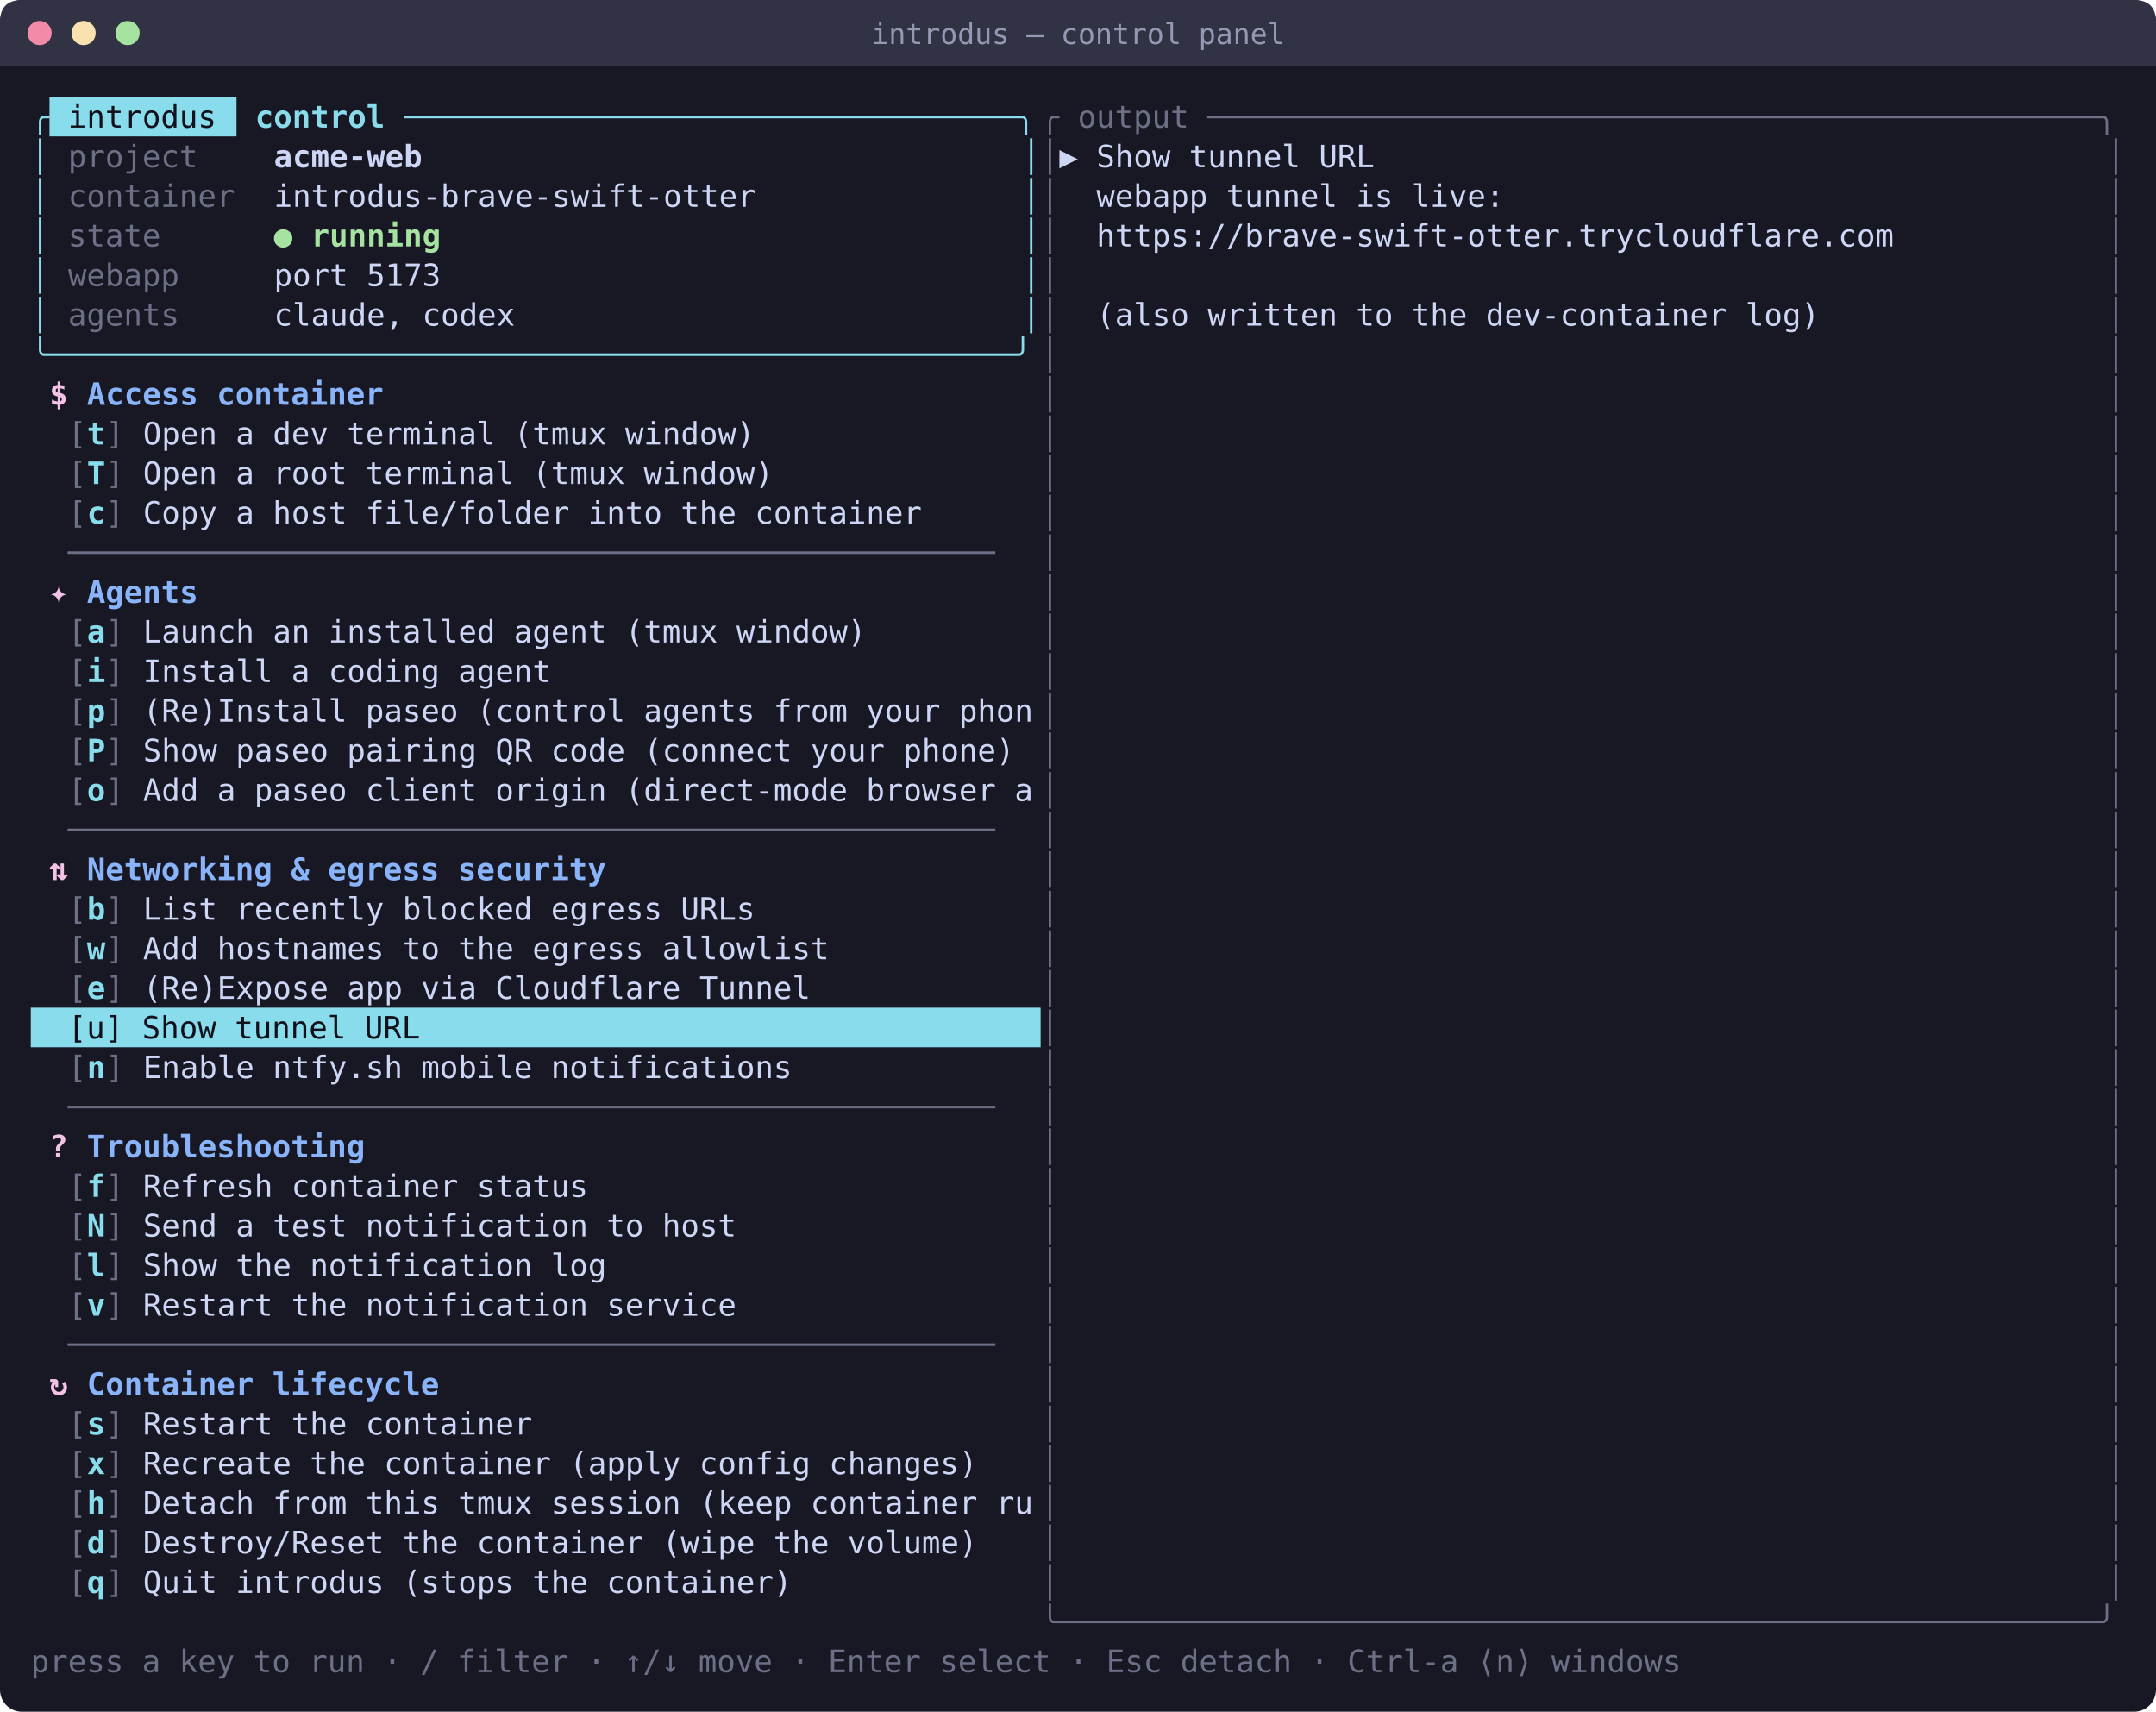
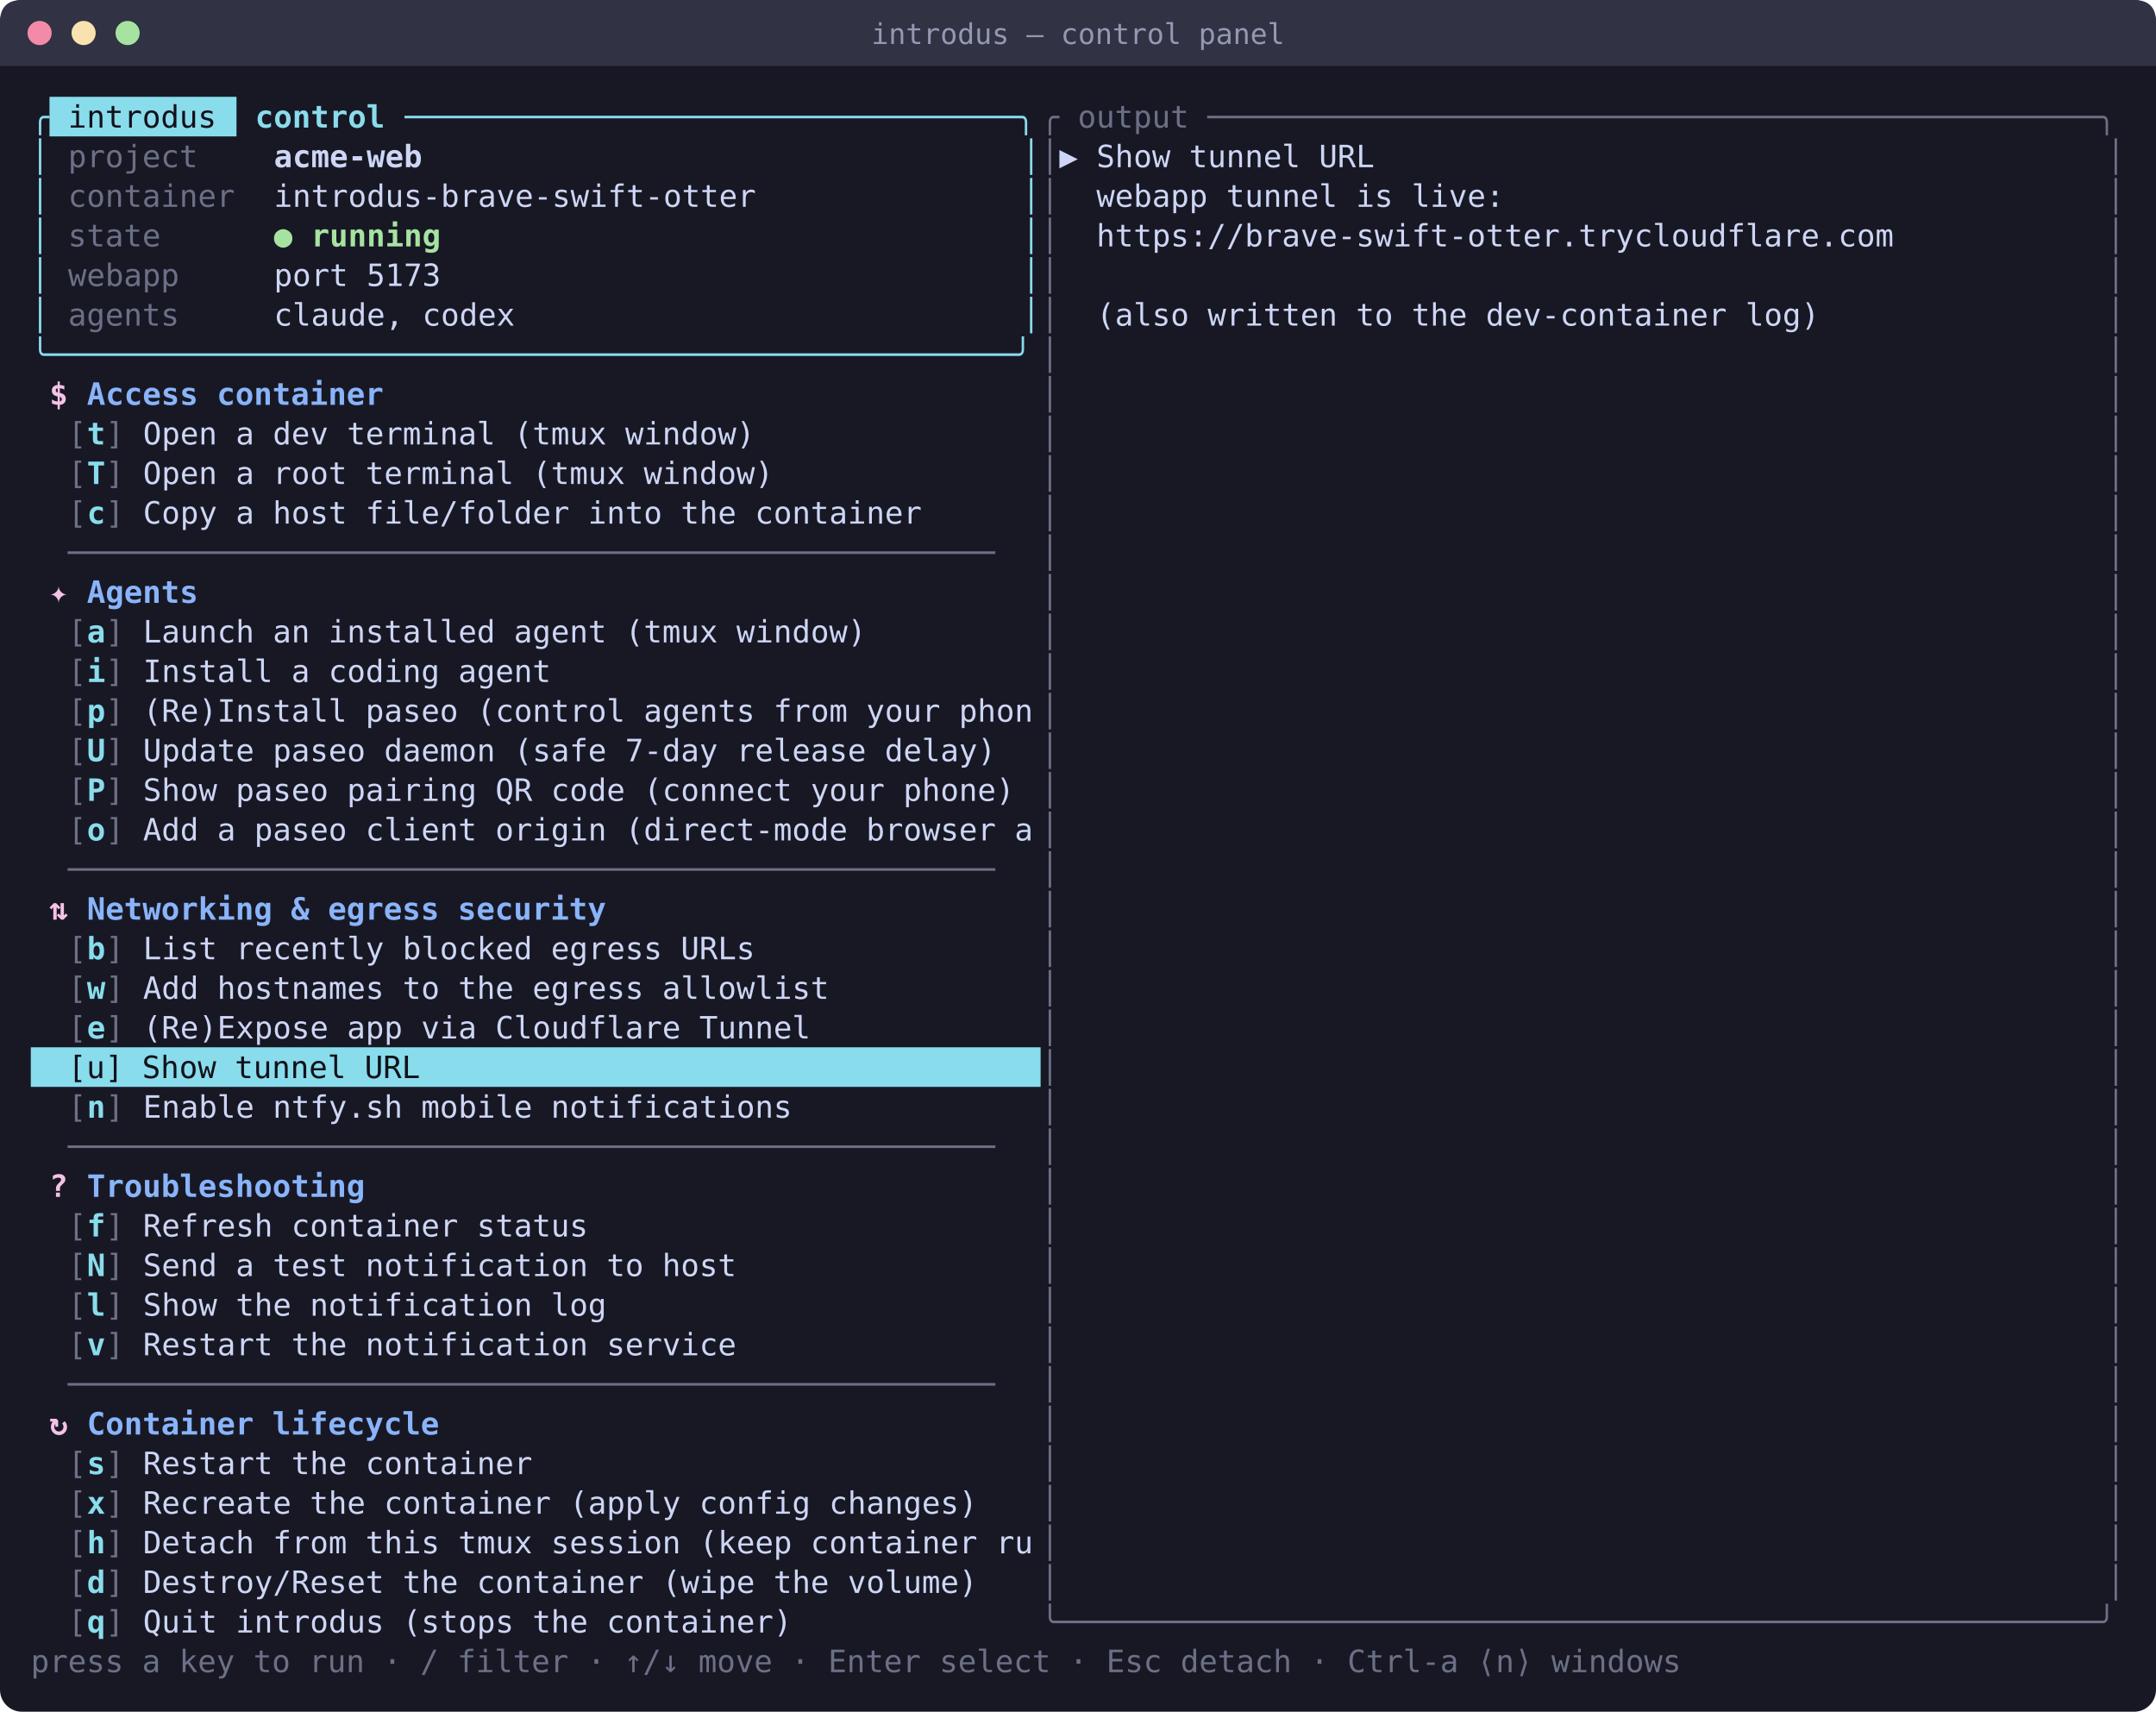
<svg xmlns="http://www.w3.org/2000/svg" width="980" height="778" viewBox="0 0 980 778" font-family="'DejaVu Sans Mono','JetBrains Mono',Menlo,Consolas,'Liberation Mono',monospace">
  <rect x="0" y="0" width="980" height="778" rx="10" fill="#181825" />
  <path d="M0 10 Q0 0 10 0 H970 Q980 0 980 10 V30 H0 Z" fill="#313244" />
  <circle cx="18" cy="15" r="5.5" fill="#f38ba8" />
  <circle cx="38" cy="15" r="5.5" fill="#f9e2af" />
  <circle cx="58" cy="15" r="5.5" fill="#a6e3a1" />
  <text x="490" y="20" fill="#9399b2" font-size="13" text-anchor="middle">introdus — control panel</text>
  <g transform="translate(14,44)">
    <rect x="8.5" y="0.0" width="85.0" height="18.0" fill="#89dceb" />
-     <rect x="0.0" y="414.0" width="459.0" height="18.0" fill="#89dceb" />
+     <rect x="0.0" y="432.0" width="459.0" height="18.0" fill="#89dceb" />
    <text xml:space="preserve" x="0.0" y="14.0" fill="#89dceb" font-size="14" textLength="8.5" lengthAdjust="spacingAndGlyphs">╭</text>
    <text xml:space="preserve" x="8.5" y="14.0" fill="#11111b" font-size="14" textLength="85.0" lengthAdjust="spacingAndGlyphs"> introdus </text>
    <text xml:space="preserve" x="93.5" y="14.0" fill="#89dceb" font-size="14" textLength="76.5" lengthAdjust="spacingAndGlyphs" font-weight="bold"> control </text>
    <text xml:space="preserve" x="170.0" y="14.0" fill="#89dceb" font-size="14" textLength="289.0" lengthAdjust="spacingAndGlyphs">─────────────────────────────────╮</text>
    <text xml:space="preserve" x="459.0" y="14.0" fill="#6c7086" font-size="14" textLength="493.0" lengthAdjust="spacingAndGlyphs">╭ output ────────────────────────────────────────────────╮</text>
    <text xml:space="preserve" x="0.0" y="32.0" fill="#89dceb" font-size="14" textLength="8.5" lengthAdjust="spacingAndGlyphs">│</text>
    <text xml:space="preserve" x="8.5" y="32.0" fill="#6c7086" font-size="14" textLength="102.0" lengthAdjust="spacingAndGlyphs"> project    </text>
    <text xml:space="preserve" x="110.5" y="32.0" fill="#cdd6f4" font-size="14" textLength="68.0" lengthAdjust="spacingAndGlyphs" font-weight="bold">acme-web</text>
    <text xml:space="preserve" x="450.5" y="32.0" fill="#89dceb" font-size="14" textLength="8.5" lengthAdjust="spacingAndGlyphs">│</text>
    <text xml:space="preserve" x="459.0" y="32.0" fill="#6c7086" font-size="14" textLength="8.5" lengthAdjust="spacingAndGlyphs">│</text>
    <text xml:space="preserve" x="467.5" y="32.0" fill="#cdd6f4" font-size="14" textLength="476.0" lengthAdjust="spacingAndGlyphs">▶ Show tunnel URL                                       </text>
    <text xml:space="preserve" x="943.5" y="32.0" fill="#6c7086" font-size="14" textLength="8.5" lengthAdjust="spacingAndGlyphs">│</text>
    <text xml:space="preserve" x="0.0" y="50.0" fill="#89dceb" font-size="14" textLength="8.5" lengthAdjust="spacingAndGlyphs">│</text>
    <text xml:space="preserve" x="8.5" y="50.0" fill="#6c7086" font-size="14" textLength="102.0" lengthAdjust="spacingAndGlyphs"> container  </text>
    <text xml:space="preserve" x="110.5" y="50.0" fill="#cdd6f4" font-size="14" textLength="340.0" lengthAdjust="spacingAndGlyphs">introdus-brave-swift-otter              </text>
    <text xml:space="preserve" x="450.5" y="50.0" fill="#89dceb" font-size="14" textLength="8.5" lengthAdjust="spacingAndGlyphs">│</text>
    <text xml:space="preserve" x="459.0" y="50.0" fill="#6c7086" font-size="14" textLength="8.5" lengthAdjust="spacingAndGlyphs">│</text>
    <text xml:space="preserve" x="467.5" y="50.0" fill="#cdd6f4" font-size="14" textLength="476.0" lengthAdjust="spacingAndGlyphs">  webapp tunnel is live:                                </text>
    <text xml:space="preserve" x="943.5" y="50.0" fill="#6c7086" font-size="14" textLength="8.5" lengthAdjust="spacingAndGlyphs">│</text>
    <text xml:space="preserve" x="0.0" y="68.0" fill="#89dceb" font-size="14" textLength="8.5" lengthAdjust="spacingAndGlyphs">│</text>
    <text xml:space="preserve" x="8.5" y="68.0" fill="#6c7086" font-size="14" textLength="102.0" lengthAdjust="spacingAndGlyphs"> state      </text>
    <text xml:space="preserve" x="110.5" y="68.0" fill="#a6e3a1" font-size="14" textLength="76.5" lengthAdjust="spacingAndGlyphs" font-weight="bold">● running</text>
    <text xml:space="preserve" x="450.5" y="68.0" fill="#89dceb" font-size="14" textLength="8.5" lengthAdjust="spacingAndGlyphs">│</text>
    <text xml:space="preserve" x="459.0" y="68.0" fill="#6c7086" font-size="14" textLength="8.5" lengthAdjust="spacingAndGlyphs">│</text>
    <text xml:space="preserve" x="467.5" y="68.0" fill="#cdd6f4" font-size="14" textLength="476.0" lengthAdjust="spacingAndGlyphs">  https://brave-swift-otter.trycloudflare.com           </text>
    <text xml:space="preserve" x="943.5" y="68.0" fill="#6c7086" font-size="14" textLength="8.5" lengthAdjust="spacingAndGlyphs">│</text>
    <text xml:space="preserve" x="0.0" y="86.0" fill="#89dceb" font-size="14" textLength="8.5" lengthAdjust="spacingAndGlyphs">│</text>
    <text xml:space="preserve" x="8.5" y="86.0" fill="#6c7086" font-size="14" textLength="102.0" lengthAdjust="spacingAndGlyphs"> webapp     </text>
    <text xml:space="preserve" x="110.5" y="86.0" fill="#cdd6f4" font-size="14" textLength="340.0" lengthAdjust="spacingAndGlyphs">port 5173                               </text>
    <text xml:space="preserve" x="450.5" y="86.0" fill="#89dceb" font-size="14" textLength="8.5" lengthAdjust="spacingAndGlyphs">│</text>
    <text xml:space="preserve" x="459.0" y="86.0" fill="#6c7086" font-size="14" textLength="8.5" lengthAdjust="spacingAndGlyphs">│</text>
    <text xml:space="preserve" x="943.5" y="86.0" fill="#6c7086" font-size="14" textLength="8.5" lengthAdjust="spacingAndGlyphs">│</text>
    <text xml:space="preserve" x="0.0" y="104.0" fill="#89dceb" font-size="14" textLength="8.5" lengthAdjust="spacingAndGlyphs">│</text>
    <text xml:space="preserve" x="8.5" y="104.0" fill="#6c7086" font-size="14" textLength="102.0" lengthAdjust="spacingAndGlyphs"> agents     </text>
    <text xml:space="preserve" x="110.5" y="104.0" fill="#cdd6f4" font-size="14" textLength="340.0" lengthAdjust="spacingAndGlyphs">claude, codex                           </text>
    <text xml:space="preserve" x="450.5" y="104.0" fill="#89dceb" font-size="14" textLength="8.5" lengthAdjust="spacingAndGlyphs">│</text>
    <text xml:space="preserve" x="459.0" y="104.0" fill="#6c7086" font-size="14" textLength="8.5" lengthAdjust="spacingAndGlyphs">│</text>
    <text xml:space="preserve" x="467.5" y="104.0" fill="#cdd6f4" font-size="14" textLength="476.0" lengthAdjust="spacingAndGlyphs">  (also written to the dev-container log)               </text>
    <text xml:space="preserve" x="943.5" y="104.0" fill="#6c7086" font-size="14" textLength="8.5" lengthAdjust="spacingAndGlyphs">│</text>
    <text xml:space="preserve" x="0.0" y="122.0" fill="#89dceb" font-size="14" textLength="459.0" lengthAdjust="spacingAndGlyphs">╰────────────────────────────────────────────────────╯</text>
    <text xml:space="preserve" x="459.0" y="122.0" fill="#6c7086" font-size="14" textLength="8.5" lengthAdjust="spacingAndGlyphs">│</text>
    <text xml:space="preserve" x="943.5" y="122.0" fill="#6c7086" font-size="14" textLength="8.5" lengthAdjust="spacingAndGlyphs">│</text>
    <text xml:space="preserve" x="0.0" y="140.0" fill="#f5c2e7" font-size="14" textLength="25.5" lengthAdjust="spacingAndGlyphs" font-weight="bold"> $ </text>
    <text xml:space="preserve" x="25.5" y="140.0" fill="#89b4fa" font-size="14" textLength="136.0" lengthAdjust="spacingAndGlyphs" font-weight="bold">Access container</text>
    <text xml:space="preserve" x="459.0" y="140.0" fill="#6c7086" font-size="14" textLength="8.5" lengthAdjust="spacingAndGlyphs">│</text>
    <text xml:space="preserve" x="943.5" y="140.0" fill="#6c7086" font-size="14" textLength="8.5" lengthAdjust="spacingAndGlyphs">│</text>
    <text xml:space="preserve" x="0.0" y="158.0" fill="#6c7086" font-size="14" textLength="25.5" lengthAdjust="spacingAndGlyphs">  [</text>
    <text xml:space="preserve" x="25.5" y="158.0" fill="#89dceb" font-size="14" textLength="8.5" lengthAdjust="spacingAndGlyphs" font-weight="bold">t</text>
    <text xml:space="preserve" x="34.0" y="158.0" fill="#6c7086" font-size="14" textLength="17.0" lengthAdjust="spacingAndGlyphs">] </text>
    <text xml:space="preserve" x="51.0" y="158.0" fill="#cdd6f4" font-size="14" textLength="408.0" lengthAdjust="spacingAndGlyphs">Open a dev terminal (tmux window)               </text>
    <text xml:space="preserve" x="459.0" y="158.0" fill="#6c7086" font-size="14" textLength="8.5" lengthAdjust="spacingAndGlyphs">│</text>
    <text xml:space="preserve" x="943.5" y="158.0" fill="#6c7086" font-size="14" textLength="8.5" lengthAdjust="spacingAndGlyphs">│</text>
    <text xml:space="preserve" x="0.0" y="176.0" fill="#6c7086" font-size="14" textLength="25.5" lengthAdjust="spacingAndGlyphs">  [</text>
    <text xml:space="preserve" x="25.5" y="176.0" fill="#89dceb" font-size="14" textLength="8.5" lengthAdjust="spacingAndGlyphs" font-weight="bold">T</text>
    <text xml:space="preserve" x="34.0" y="176.0" fill="#6c7086" font-size="14" textLength="17.0" lengthAdjust="spacingAndGlyphs">] </text>
    <text xml:space="preserve" x="51.0" y="176.0" fill="#cdd6f4" font-size="14" textLength="408.0" lengthAdjust="spacingAndGlyphs">Open a root terminal (tmux window)              </text>
    <text xml:space="preserve" x="459.0" y="176.0" fill="#6c7086" font-size="14" textLength="8.5" lengthAdjust="spacingAndGlyphs">│</text>
    <text xml:space="preserve" x="943.5" y="176.0" fill="#6c7086" font-size="14" textLength="8.5" lengthAdjust="spacingAndGlyphs">│</text>
    <text xml:space="preserve" x="0.0" y="194.0" fill="#6c7086" font-size="14" textLength="25.5" lengthAdjust="spacingAndGlyphs">  [</text>
    <text xml:space="preserve" x="25.5" y="194.0" fill="#89dceb" font-size="14" textLength="8.5" lengthAdjust="spacingAndGlyphs" font-weight="bold">c</text>
    <text xml:space="preserve" x="34.0" y="194.0" fill="#6c7086" font-size="14" textLength="17.0" lengthAdjust="spacingAndGlyphs">] </text>
    <text xml:space="preserve" x="51.0" y="194.0" fill="#cdd6f4" font-size="14" textLength="408.0" lengthAdjust="spacingAndGlyphs">Copy a host file/folder into the container      </text>
    <text xml:space="preserve" x="459.0" y="194.0" fill="#6c7086" font-size="14" textLength="8.5" lengthAdjust="spacingAndGlyphs">│</text>
    <text xml:space="preserve" x="943.5" y="194.0" fill="#6c7086" font-size="14" textLength="8.5" lengthAdjust="spacingAndGlyphs">│</text>
    <text xml:space="preserve" x="0.0" y="212.0" fill="#6c7086" font-size="14" textLength="442.0" lengthAdjust="spacingAndGlyphs">  ──────────────────────────────────────────────────</text>
    <text xml:space="preserve" x="459.0" y="212.0" fill="#6c7086" font-size="14" textLength="8.5" lengthAdjust="spacingAndGlyphs">│</text>
    <text xml:space="preserve" x="943.5" y="212.0" fill="#6c7086" font-size="14" textLength="8.5" lengthAdjust="spacingAndGlyphs">│</text>
    <text xml:space="preserve" x="0.0" y="230.0" fill="#f5c2e7" font-size="14" textLength="25.5" lengthAdjust="spacingAndGlyphs" font-weight="bold"> ✦ </text>
    <text xml:space="preserve" x="25.5" y="230.0" fill="#89b4fa" font-size="14" textLength="51.0" lengthAdjust="spacingAndGlyphs" font-weight="bold">Agents</text>
    <text xml:space="preserve" x="459.0" y="230.0" fill="#6c7086" font-size="14" textLength="8.5" lengthAdjust="spacingAndGlyphs">│</text>
    <text xml:space="preserve" x="943.5" y="230.0" fill="#6c7086" font-size="14" textLength="8.5" lengthAdjust="spacingAndGlyphs">│</text>
    <text xml:space="preserve" x="0.0" y="248.0" fill="#6c7086" font-size="14" textLength="25.5" lengthAdjust="spacingAndGlyphs">  [</text>
    <text xml:space="preserve" x="25.5" y="248.0" fill="#89dceb" font-size="14" textLength="8.5" lengthAdjust="spacingAndGlyphs" font-weight="bold">a</text>
    <text xml:space="preserve" x="34.0" y="248.0" fill="#6c7086" font-size="14" textLength="17.0" lengthAdjust="spacingAndGlyphs">] </text>
    <text xml:space="preserve" x="51.0" y="248.0" fill="#cdd6f4" font-size="14" textLength="408.0" lengthAdjust="spacingAndGlyphs">Launch an installed agent (tmux window)         </text>
    <text xml:space="preserve" x="459.0" y="248.0" fill="#6c7086" font-size="14" textLength="8.5" lengthAdjust="spacingAndGlyphs">│</text>
    <text xml:space="preserve" x="943.5" y="248.0" fill="#6c7086" font-size="14" textLength="8.5" lengthAdjust="spacingAndGlyphs">│</text>
    <text xml:space="preserve" x="0.0" y="266.0" fill="#6c7086" font-size="14" textLength="25.5" lengthAdjust="spacingAndGlyphs">  [</text>
    <text xml:space="preserve" x="25.5" y="266.0" fill="#89dceb" font-size="14" textLength="8.5" lengthAdjust="spacingAndGlyphs" font-weight="bold">i</text>
    <text xml:space="preserve" x="34.0" y="266.0" fill="#6c7086" font-size="14" textLength="17.0" lengthAdjust="spacingAndGlyphs">] </text>
    <text xml:space="preserve" x="51.0" y="266.0" fill="#cdd6f4" font-size="14" textLength="408.0" lengthAdjust="spacingAndGlyphs">Install a coding agent                          </text>
    <text xml:space="preserve" x="459.0" y="266.0" fill="#6c7086" font-size="14" textLength="8.5" lengthAdjust="spacingAndGlyphs">│</text>
    <text xml:space="preserve" x="943.5" y="266.0" fill="#6c7086" font-size="14" textLength="8.5" lengthAdjust="spacingAndGlyphs">│</text>
    <text xml:space="preserve" x="0.0" y="284.0" fill="#6c7086" font-size="14" textLength="25.5" lengthAdjust="spacingAndGlyphs">  [</text>
    <text xml:space="preserve" x="25.5" y="284.0" fill="#89dceb" font-size="14" textLength="8.5" lengthAdjust="spacingAndGlyphs" font-weight="bold">p</text>
    <text xml:space="preserve" x="34.0" y="284.0" fill="#6c7086" font-size="14" textLength="17.0" lengthAdjust="spacingAndGlyphs">] </text>
    <text xml:space="preserve" x="51.0" y="284.0" fill="#cdd6f4" font-size="14" textLength="408.0" lengthAdjust="spacingAndGlyphs">(Re)Install paseo (control agents from your phon</text>
    <text xml:space="preserve" x="459.0" y="284.0" fill="#6c7086" font-size="14" textLength="8.5" lengthAdjust="spacingAndGlyphs">│</text>
    <text xml:space="preserve" x="943.5" y="284.0" fill="#6c7086" font-size="14" textLength="8.5" lengthAdjust="spacingAndGlyphs">│</text>
    <text xml:space="preserve" x="0.0" y="302.0" fill="#6c7086" font-size="14" textLength="25.5" lengthAdjust="spacingAndGlyphs">  [</text>
-     <text xml:space="preserve" x="25.5" y="302.0" fill="#89dceb" font-size="14" textLength="8.5" lengthAdjust="spacingAndGlyphs" font-weight="bold">P</text>
+     <text xml:space="preserve" x="25.5" y="302.0" fill="#89dceb" font-size="14" textLength="8.5" lengthAdjust="spacingAndGlyphs" font-weight="bold">U</text>
    <text xml:space="preserve" x="34.0" y="302.0" fill="#6c7086" font-size="14" textLength="17.0" lengthAdjust="spacingAndGlyphs">] </text>
-     <text xml:space="preserve" x="51.0" y="302.0" fill="#cdd6f4" font-size="14" textLength="408.0" lengthAdjust="spacingAndGlyphs">Show paseo pairing QR code (connect your phone) </text>
+     <text xml:space="preserve" x="51.0" y="302.0" fill="#cdd6f4" font-size="14" textLength="408.0" lengthAdjust="spacingAndGlyphs">Update paseo daemon (safe 7-day release delay)  </text>
    <text xml:space="preserve" x="459.0" y="302.0" fill="#6c7086" font-size="14" textLength="8.5" lengthAdjust="spacingAndGlyphs">│</text>
    <text xml:space="preserve" x="943.5" y="302.0" fill="#6c7086" font-size="14" textLength="8.5" lengthAdjust="spacingAndGlyphs">│</text>
    <text xml:space="preserve" x="0.0" y="320.0" fill="#6c7086" font-size="14" textLength="25.5" lengthAdjust="spacingAndGlyphs">  [</text>
-     <text xml:space="preserve" x="25.5" y="320.0" fill="#89dceb" font-size="14" textLength="8.5" lengthAdjust="spacingAndGlyphs" font-weight="bold">o</text>
+     <text xml:space="preserve" x="25.5" y="320.0" fill="#89dceb" font-size="14" textLength="8.5" lengthAdjust="spacingAndGlyphs" font-weight="bold">P</text>
    <text xml:space="preserve" x="34.0" y="320.0" fill="#6c7086" font-size="14" textLength="17.0" lengthAdjust="spacingAndGlyphs">] </text>
-     <text xml:space="preserve" x="51.0" y="320.0" fill="#cdd6f4" font-size="14" textLength="408.0" lengthAdjust="spacingAndGlyphs">Add a paseo client origin (direct-mode browser a</text>
+     <text xml:space="preserve" x="51.0" y="320.0" fill="#cdd6f4" font-size="14" textLength="408.0" lengthAdjust="spacingAndGlyphs">Show paseo pairing QR code (connect your phone) </text>
    <text xml:space="preserve" x="459.0" y="320.0" fill="#6c7086" font-size="14" textLength="8.5" lengthAdjust="spacingAndGlyphs">│</text>
    <text xml:space="preserve" x="943.5" y="320.0" fill="#6c7086" font-size="14" textLength="8.5" lengthAdjust="spacingAndGlyphs">│</text>
-     <text xml:space="preserve" x="0.0" y="338.0" fill="#6c7086" font-size="14" textLength="442.0" lengthAdjust="spacingAndGlyphs">  ──────────────────────────────────────────────────</text>
+     <text xml:space="preserve" x="0.0" y="338.0" fill="#6c7086" font-size="14" textLength="25.5" lengthAdjust="spacingAndGlyphs">  [</text>
+     <text xml:space="preserve" x="25.5" y="338.0" fill="#89dceb" font-size="14" textLength="8.5" lengthAdjust="spacingAndGlyphs" font-weight="bold">o</text>
+     <text xml:space="preserve" x="34.0" y="338.0" fill="#6c7086" font-size="14" textLength="17.0" lengthAdjust="spacingAndGlyphs">] </text>
+     <text xml:space="preserve" x="51.0" y="338.0" fill="#cdd6f4" font-size="14" textLength="408.0" lengthAdjust="spacingAndGlyphs">Add a paseo client origin (direct-mode browser a</text>
    <text xml:space="preserve" x="459.0" y="338.0" fill="#6c7086" font-size="14" textLength="8.5" lengthAdjust="spacingAndGlyphs">│</text>
    <text xml:space="preserve" x="943.5" y="338.0" fill="#6c7086" font-size="14" textLength="8.5" lengthAdjust="spacingAndGlyphs">│</text>
-     <text xml:space="preserve" x="0.0" y="356.0" fill="#f5c2e7" font-size="14" textLength="25.5" lengthAdjust="spacingAndGlyphs" font-weight="bold"> ⇅ </text>
-     <text xml:space="preserve" x="25.5" y="356.0" fill="#89b4fa" font-size="14" textLength="238.0" lengthAdjust="spacingAndGlyphs" font-weight="bold">Networking &amp; egress security</text>
+     <text xml:space="preserve" x="0.0" y="356.0" fill="#6c7086" font-size="14" textLength="442.0" lengthAdjust="spacingAndGlyphs">  ──────────────────────────────────────────────────</text>
    <text xml:space="preserve" x="459.0" y="356.0" fill="#6c7086" font-size="14" textLength="8.5" lengthAdjust="spacingAndGlyphs">│</text>
    <text xml:space="preserve" x="943.5" y="356.0" fill="#6c7086" font-size="14" textLength="8.5" lengthAdjust="spacingAndGlyphs">│</text>
-     <text xml:space="preserve" x="0.0" y="374.0" fill="#6c7086" font-size="14" textLength="25.5" lengthAdjust="spacingAndGlyphs">  [</text>
-     <text xml:space="preserve" x="25.5" y="374.0" fill="#89dceb" font-size="14" textLength="8.5" lengthAdjust="spacingAndGlyphs" font-weight="bold">b</text>
-     <text xml:space="preserve" x="34.0" y="374.0" fill="#6c7086" font-size="14" textLength="17.0" lengthAdjust="spacingAndGlyphs">] </text>
-     <text xml:space="preserve" x="51.0" y="374.0" fill="#cdd6f4" font-size="14" textLength="408.0" lengthAdjust="spacingAndGlyphs">List recently blocked egress URLs               </text>
+     <text xml:space="preserve" x="0.0" y="374.0" fill="#f5c2e7" font-size="14" textLength="25.5" lengthAdjust="spacingAndGlyphs" font-weight="bold"> ⇅ </text>
+     <text xml:space="preserve" x="25.5" y="374.0" fill="#89b4fa" font-size="14" textLength="238.0" lengthAdjust="spacingAndGlyphs" font-weight="bold">Networking &amp; egress security</text>
    <text xml:space="preserve" x="459.0" y="374.0" fill="#6c7086" font-size="14" textLength="8.5" lengthAdjust="spacingAndGlyphs">│</text>
    <text xml:space="preserve" x="943.5" y="374.0" fill="#6c7086" font-size="14" textLength="8.5" lengthAdjust="spacingAndGlyphs">│</text>
    <text xml:space="preserve" x="0.0" y="392.0" fill="#6c7086" font-size="14" textLength="25.5" lengthAdjust="spacingAndGlyphs">  [</text>
-     <text xml:space="preserve" x="25.5" y="392.0" fill="#89dceb" font-size="14" textLength="8.5" lengthAdjust="spacingAndGlyphs" font-weight="bold">w</text>
+     <text xml:space="preserve" x="25.5" y="392.0" fill="#89dceb" font-size="14" textLength="8.5" lengthAdjust="spacingAndGlyphs" font-weight="bold">b</text>
    <text xml:space="preserve" x="34.0" y="392.0" fill="#6c7086" font-size="14" textLength="17.0" lengthAdjust="spacingAndGlyphs">] </text>
-     <text xml:space="preserve" x="51.0" y="392.0" fill="#cdd6f4" font-size="14" textLength="408.0" lengthAdjust="spacingAndGlyphs">Add hostnames to the egress allowlist           </text>
+     <text xml:space="preserve" x="51.0" y="392.0" fill="#cdd6f4" font-size="14" textLength="408.0" lengthAdjust="spacingAndGlyphs">List recently blocked egress URLs               </text>
    <text xml:space="preserve" x="459.0" y="392.0" fill="#6c7086" font-size="14" textLength="8.5" lengthAdjust="spacingAndGlyphs">│</text>
    <text xml:space="preserve" x="943.5" y="392.0" fill="#6c7086" font-size="14" textLength="8.5" lengthAdjust="spacingAndGlyphs">│</text>
    <text xml:space="preserve" x="0.0" y="410.0" fill="#6c7086" font-size="14" textLength="25.5" lengthAdjust="spacingAndGlyphs">  [</text>
-     <text xml:space="preserve" x="25.5" y="410.0" fill="#89dceb" font-size="14" textLength="8.5" lengthAdjust="spacingAndGlyphs" font-weight="bold">e</text>
+     <text xml:space="preserve" x="25.5" y="410.0" fill="#89dceb" font-size="14" textLength="8.5" lengthAdjust="spacingAndGlyphs" font-weight="bold">w</text>
    <text xml:space="preserve" x="34.0" y="410.0" fill="#6c7086" font-size="14" textLength="17.0" lengthAdjust="spacingAndGlyphs">] </text>
-     <text xml:space="preserve" x="51.0" y="410.0" fill="#cdd6f4" font-size="14" textLength="408.0" lengthAdjust="spacingAndGlyphs">(Re)Expose app via Cloudflare Tunnel            </text>
+     <text xml:space="preserve" x="51.0" y="410.0" fill="#cdd6f4" font-size="14" textLength="408.0" lengthAdjust="spacingAndGlyphs">Add hostnames to the egress allowlist           </text>
    <text xml:space="preserve" x="459.0" y="410.0" fill="#6c7086" font-size="14" textLength="8.5" lengthAdjust="spacingAndGlyphs">│</text>
    <text xml:space="preserve" x="943.5" y="410.0" fill="#6c7086" font-size="14" textLength="8.5" lengthAdjust="spacingAndGlyphs">│</text>
-     <text xml:space="preserve" x="0.0" y="428.0" fill="#11111b" font-size="14" textLength="459.0" lengthAdjust="spacingAndGlyphs">  [u] Show tunnel URL                                 </text>
+     <text xml:space="preserve" x="0.0" y="428.0" fill="#6c7086" font-size="14" textLength="25.5" lengthAdjust="spacingAndGlyphs">  [</text>
+     <text xml:space="preserve" x="25.5" y="428.0" fill="#89dceb" font-size="14" textLength="8.5" lengthAdjust="spacingAndGlyphs" font-weight="bold">e</text>
+     <text xml:space="preserve" x="34.0" y="428.0" fill="#6c7086" font-size="14" textLength="17.0" lengthAdjust="spacingAndGlyphs">] </text>
+     <text xml:space="preserve" x="51.0" y="428.0" fill="#cdd6f4" font-size="14" textLength="408.0" lengthAdjust="spacingAndGlyphs">(Re)Expose app via Cloudflare Tunnel            </text>
    <text xml:space="preserve" x="459.0" y="428.0" fill="#6c7086" font-size="14" textLength="8.5" lengthAdjust="spacingAndGlyphs">│</text>
    <text xml:space="preserve" x="943.5" y="428.0" fill="#6c7086" font-size="14" textLength="8.5" lengthAdjust="spacingAndGlyphs">│</text>
-     <text xml:space="preserve" x="0.0" y="446.0" fill="#6c7086" font-size="14" textLength="25.5" lengthAdjust="spacingAndGlyphs">  [</text>
-     <text xml:space="preserve" x="25.5" y="446.0" fill="#89dceb" font-size="14" textLength="8.5" lengthAdjust="spacingAndGlyphs" font-weight="bold">n</text>
-     <text xml:space="preserve" x="34.0" y="446.0" fill="#6c7086" font-size="14" textLength="17.0" lengthAdjust="spacingAndGlyphs">] </text>
-     <text xml:space="preserve" x="51.0" y="446.0" fill="#cdd6f4" font-size="14" textLength="408.0" lengthAdjust="spacingAndGlyphs">Enable ntfy.sh mobile notifications             </text>
+     <text xml:space="preserve" x="0.0" y="446.0" fill="#11111b" font-size="14" textLength="459.0" lengthAdjust="spacingAndGlyphs">  [u] Show tunnel URL                                 </text>
    <text xml:space="preserve" x="459.0" y="446.0" fill="#6c7086" font-size="14" textLength="8.5" lengthAdjust="spacingAndGlyphs">│</text>
    <text xml:space="preserve" x="943.5" y="446.0" fill="#6c7086" font-size="14" textLength="8.5" lengthAdjust="spacingAndGlyphs">│</text>
-     <text xml:space="preserve" x="0.0" y="464.0" fill="#6c7086" font-size="14" textLength="442.0" lengthAdjust="spacingAndGlyphs">  ──────────────────────────────────────────────────</text>
+     <text xml:space="preserve" x="0.0" y="464.0" fill="#6c7086" font-size="14" textLength="25.5" lengthAdjust="spacingAndGlyphs">  [</text>
+     <text xml:space="preserve" x="25.5" y="464.0" fill="#89dceb" font-size="14" textLength="8.5" lengthAdjust="spacingAndGlyphs" font-weight="bold">n</text>
+     <text xml:space="preserve" x="34.0" y="464.0" fill="#6c7086" font-size="14" textLength="17.0" lengthAdjust="spacingAndGlyphs">] </text>
+     <text xml:space="preserve" x="51.0" y="464.0" fill="#cdd6f4" font-size="14" textLength="408.0" lengthAdjust="spacingAndGlyphs">Enable ntfy.sh mobile notifications             </text>
    <text xml:space="preserve" x="459.0" y="464.0" fill="#6c7086" font-size="14" textLength="8.5" lengthAdjust="spacingAndGlyphs">│</text>
    <text xml:space="preserve" x="943.5" y="464.0" fill="#6c7086" font-size="14" textLength="8.5" lengthAdjust="spacingAndGlyphs">│</text>
-     <text xml:space="preserve" x="0.0" y="482.0" fill="#f5c2e7" font-size="14" textLength="25.5" lengthAdjust="spacingAndGlyphs" font-weight="bold"> ? </text>
-     <text xml:space="preserve" x="25.5" y="482.0" fill="#89b4fa" font-size="14" textLength="127.5" lengthAdjust="spacingAndGlyphs" font-weight="bold">Troubleshooting</text>
+     <text xml:space="preserve" x="0.0" y="482.0" fill="#6c7086" font-size="14" textLength="442.0" lengthAdjust="spacingAndGlyphs">  ──────────────────────────────────────────────────</text>
    <text xml:space="preserve" x="459.0" y="482.0" fill="#6c7086" font-size="14" textLength="8.5" lengthAdjust="spacingAndGlyphs">│</text>
    <text xml:space="preserve" x="943.5" y="482.0" fill="#6c7086" font-size="14" textLength="8.5" lengthAdjust="spacingAndGlyphs">│</text>
-     <text xml:space="preserve" x="0.0" y="500.0" fill="#6c7086" font-size="14" textLength="25.5" lengthAdjust="spacingAndGlyphs">  [</text>
-     <text xml:space="preserve" x="25.5" y="500.0" fill="#89dceb" font-size="14" textLength="8.5" lengthAdjust="spacingAndGlyphs" font-weight="bold">f</text>
-     <text xml:space="preserve" x="34.0" y="500.0" fill="#6c7086" font-size="14" textLength="17.0" lengthAdjust="spacingAndGlyphs">] </text>
-     <text xml:space="preserve" x="51.0" y="500.0" fill="#cdd6f4" font-size="14" textLength="408.0" lengthAdjust="spacingAndGlyphs">Refresh container status                        </text>
+     <text xml:space="preserve" x="0.0" y="500.0" fill="#f5c2e7" font-size="14" textLength="25.5" lengthAdjust="spacingAndGlyphs" font-weight="bold"> ? </text>
+     <text xml:space="preserve" x="25.5" y="500.0" fill="#89b4fa" font-size="14" textLength="127.5" lengthAdjust="spacingAndGlyphs" font-weight="bold">Troubleshooting</text>
    <text xml:space="preserve" x="459.0" y="500.0" fill="#6c7086" font-size="14" textLength="8.5" lengthAdjust="spacingAndGlyphs">│</text>
    <text xml:space="preserve" x="943.5" y="500.0" fill="#6c7086" font-size="14" textLength="8.5" lengthAdjust="spacingAndGlyphs">│</text>
    <text xml:space="preserve" x="0.0" y="518.0" fill="#6c7086" font-size="14" textLength="25.5" lengthAdjust="spacingAndGlyphs">  [</text>
-     <text xml:space="preserve" x="25.5" y="518.0" fill="#89dceb" font-size="14" textLength="8.5" lengthAdjust="spacingAndGlyphs" font-weight="bold">N</text>
+     <text xml:space="preserve" x="25.5" y="518.0" fill="#89dceb" font-size="14" textLength="8.5" lengthAdjust="spacingAndGlyphs" font-weight="bold">f</text>
    <text xml:space="preserve" x="34.0" y="518.0" fill="#6c7086" font-size="14" textLength="17.0" lengthAdjust="spacingAndGlyphs">] </text>
-     <text xml:space="preserve" x="51.0" y="518.0" fill="#cdd6f4" font-size="14" textLength="408.0" lengthAdjust="spacingAndGlyphs">Send a test notification to host                </text>
+     <text xml:space="preserve" x="51.0" y="518.0" fill="#cdd6f4" font-size="14" textLength="408.0" lengthAdjust="spacingAndGlyphs">Refresh container status                        </text>
    <text xml:space="preserve" x="459.0" y="518.0" fill="#6c7086" font-size="14" textLength="8.5" lengthAdjust="spacingAndGlyphs">│</text>
    <text xml:space="preserve" x="943.5" y="518.0" fill="#6c7086" font-size="14" textLength="8.5" lengthAdjust="spacingAndGlyphs">│</text>
    <text xml:space="preserve" x="0.0" y="536.0" fill="#6c7086" font-size="14" textLength="25.5" lengthAdjust="spacingAndGlyphs">  [</text>
-     <text xml:space="preserve" x="25.5" y="536.0" fill="#89dceb" font-size="14" textLength="8.5" lengthAdjust="spacingAndGlyphs" font-weight="bold">l</text>
+     <text xml:space="preserve" x="25.5" y="536.0" fill="#89dceb" font-size="14" textLength="8.5" lengthAdjust="spacingAndGlyphs" font-weight="bold">N</text>
    <text xml:space="preserve" x="34.0" y="536.0" fill="#6c7086" font-size="14" textLength="17.0" lengthAdjust="spacingAndGlyphs">] </text>
-     <text xml:space="preserve" x="51.0" y="536.0" fill="#cdd6f4" font-size="14" textLength="408.0" lengthAdjust="spacingAndGlyphs">Show the notification log                       </text>
+     <text xml:space="preserve" x="51.0" y="536.0" fill="#cdd6f4" font-size="14" textLength="408.0" lengthAdjust="spacingAndGlyphs">Send a test notification to host                </text>
    <text xml:space="preserve" x="459.0" y="536.0" fill="#6c7086" font-size="14" textLength="8.5" lengthAdjust="spacingAndGlyphs">│</text>
    <text xml:space="preserve" x="943.5" y="536.0" fill="#6c7086" font-size="14" textLength="8.5" lengthAdjust="spacingAndGlyphs">│</text>
    <text xml:space="preserve" x="0.0" y="554.0" fill="#6c7086" font-size="14" textLength="25.5" lengthAdjust="spacingAndGlyphs">  [</text>
-     <text xml:space="preserve" x="25.5" y="554.0" fill="#89dceb" font-size="14" textLength="8.5" lengthAdjust="spacingAndGlyphs" font-weight="bold">v</text>
+     <text xml:space="preserve" x="25.5" y="554.0" fill="#89dceb" font-size="14" textLength="8.5" lengthAdjust="spacingAndGlyphs" font-weight="bold">l</text>
    <text xml:space="preserve" x="34.0" y="554.0" fill="#6c7086" font-size="14" textLength="17.0" lengthAdjust="spacingAndGlyphs">] </text>
-     <text xml:space="preserve" x="51.0" y="554.0" fill="#cdd6f4" font-size="14" textLength="408.0" lengthAdjust="spacingAndGlyphs">Restart the notification service                </text>
+     <text xml:space="preserve" x="51.0" y="554.0" fill="#cdd6f4" font-size="14" textLength="408.0" lengthAdjust="spacingAndGlyphs">Show the notification log                       </text>
    <text xml:space="preserve" x="459.0" y="554.0" fill="#6c7086" font-size="14" textLength="8.5" lengthAdjust="spacingAndGlyphs">│</text>
    <text xml:space="preserve" x="943.5" y="554.0" fill="#6c7086" font-size="14" textLength="8.5" lengthAdjust="spacingAndGlyphs">│</text>
-     <text xml:space="preserve" x="0.0" y="572.0" fill="#6c7086" font-size="14" textLength="442.0" lengthAdjust="spacingAndGlyphs">  ──────────────────────────────────────────────────</text>
+     <text xml:space="preserve" x="0.0" y="572.0" fill="#6c7086" font-size="14" textLength="25.5" lengthAdjust="spacingAndGlyphs">  [</text>
+     <text xml:space="preserve" x="25.5" y="572.0" fill="#89dceb" font-size="14" textLength="8.5" lengthAdjust="spacingAndGlyphs" font-weight="bold">v</text>
+     <text xml:space="preserve" x="34.0" y="572.0" fill="#6c7086" font-size="14" textLength="17.0" lengthAdjust="spacingAndGlyphs">] </text>
+     <text xml:space="preserve" x="51.0" y="572.0" fill="#cdd6f4" font-size="14" textLength="408.0" lengthAdjust="spacingAndGlyphs">Restart the notification service                </text>
    <text xml:space="preserve" x="459.0" y="572.0" fill="#6c7086" font-size="14" textLength="8.5" lengthAdjust="spacingAndGlyphs">│</text>
    <text xml:space="preserve" x="943.5" y="572.0" fill="#6c7086" font-size="14" textLength="8.5" lengthAdjust="spacingAndGlyphs">│</text>
-     <text xml:space="preserve" x="0.0" y="590.0" fill="#f5c2e7" font-size="14" textLength="25.5" lengthAdjust="spacingAndGlyphs" font-weight="bold"> ↻ </text>
-     <text xml:space="preserve" x="25.5" y="590.0" fill="#89b4fa" font-size="14" textLength="161.5" lengthAdjust="spacingAndGlyphs" font-weight="bold">Container lifecycle</text>
+     <text xml:space="preserve" x="0.0" y="590.0" fill="#6c7086" font-size="14" textLength="442.0" lengthAdjust="spacingAndGlyphs">  ──────────────────────────────────────────────────</text>
    <text xml:space="preserve" x="459.0" y="590.0" fill="#6c7086" font-size="14" textLength="8.5" lengthAdjust="spacingAndGlyphs">│</text>
    <text xml:space="preserve" x="943.5" y="590.0" fill="#6c7086" font-size="14" textLength="8.5" lengthAdjust="spacingAndGlyphs">│</text>
-     <text xml:space="preserve" x="0.0" y="608.0" fill="#6c7086" font-size="14" textLength="25.5" lengthAdjust="spacingAndGlyphs">  [</text>
-     <text xml:space="preserve" x="25.5" y="608.0" fill="#89dceb" font-size="14" textLength="8.5" lengthAdjust="spacingAndGlyphs" font-weight="bold">s</text>
-     <text xml:space="preserve" x="34.0" y="608.0" fill="#6c7086" font-size="14" textLength="17.0" lengthAdjust="spacingAndGlyphs">] </text>
-     <text xml:space="preserve" x="51.0" y="608.0" fill="#cdd6f4" font-size="14" textLength="408.0" lengthAdjust="spacingAndGlyphs">Restart the container                           </text>
+     <text xml:space="preserve" x="0.0" y="608.0" fill="#f5c2e7" font-size="14" textLength="25.5" lengthAdjust="spacingAndGlyphs" font-weight="bold"> ↻ </text>
+     <text xml:space="preserve" x="25.5" y="608.0" fill="#89b4fa" font-size="14" textLength="161.5" lengthAdjust="spacingAndGlyphs" font-weight="bold">Container lifecycle</text>
    <text xml:space="preserve" x="459.0" y="608.0" fill="#6c7086" font-size="14" textLength="8.5" lengthAdjust="spacingAndGlyphs">│</text>
    <text xml:space="preserve" x="943.5" y="608.0" fill="#6c7086" font-size="14" textLength="8.5" lengthAdjust="spacingAndGlyphs">│</text>
    <text xml:space="preserve" x="0.0" y="626.0" fill="#6c7086" font-size="14" textLength="25.5" lengthAdjust="spacingAndGlyphs">  [</text>
-     <text xml:space="preserve" x="25.5" y="626.0" fill="#89dceb" font-size="14" textLength="8.5" lengthAdjust="spacingAndGlyphs" font-weight="bold">x</text>
+     <text xml:space="preserve" x="25.5" y="626.0" fill="#89dceb" font-size="14" textLength="8.5" lengthAdjust="spacingAndGlyphs" font-weight="bold">s</text>
    <text xml:space="preserve" x="34.0" y="626.0" fill="#6c7086" font-size="14" textLength="17.0" lengthAdjust="spacingAndGlyphs">] </text>
-     <text xml:space="preserve" x="51.0" y="626.0" fill="#cdd6f4" font-size="14" textLength="408.0" lengthAdjust="spacingAndGlyphs">Recreate the container (apply config changes)   </text>
+     <text xml:space="preserve" x="51.0" y="626.0" fill="#cdd6f4" font-size="14" textLength="408.0" lengthAdjust="spacingAndGlyphs">Restart the container                           </text>
    <text xml:space="preserve" x="459.0" y="626.0" fill="#6c7086" font-size="14" textLength="8.5" lengthAdjust="spacingAndGlyphs">│</text>
    <text xml:space="preserve" x="943.5" y="626.0" fill="#6c7086" font-size="14" textLength="8.5" lengthAdjust="spacingAndGlyphs">│</text>
    <text xml:space="preserve" x="0.0" y="644.0" fill="#6c7086" font-size="14" textLength="25.5" lengthAdjust="spacingAndGlyphs">  [</text>
-     <text xml:space="preserve" x="25.5" y="644.0" fill="#89dceb" font-size="14" textLength="8.5" lengthAdjust="spacingAndGlyphs" font-weight="bold">h</text>
+     <text xml:space="preserve" x="25.5" y="644.0" fill="#89dceb" font-size="14" textLength="8.5" lengthAdjust="spacingAndGlyphs" font-weight="bold">x</text>
    <text xml:space="preserve" x="34.0" y="644.0" fill="#6c7086" font-size="14" textLength="17.0" lengthAdjust="spacingAndGlyphs">] </text>
-     <text xml:space="preserve" x="51.0" y="644.0" fill="#cdd6f4" font-size="14" textLength="408.0" lengthAdjust="spacingAndGlyphs">Detach from this tmux session (keep container ru</text>
+     <text xml:space="preserve" x="51.0" y="644.0" fill="#cdd6f4" font-size="14" textLength="408.0" lengthAdjust="spacingAndGlyphs">Recreate the container (apply config changes)   </text>
    <text xml:space="preserve" x="459.0" y="644.0" fill="#6c7086" font-size="14" textLength="8.5" lengthAdjust="spacingAndGlyphs">│</text>
    <text xml:space="preserve" x="943.5" y="644.0" fill="#6c7086" font-size="14" textLength="8.5" lengthAdjust="spacingAndGlyphs">│</text>
    <text xml:space="preserve" x="0.0" y="662.0" fill="#6c7086" font-size="14" textLength="25.5" lengthAdjust="spacingAndGlyphs">  [</text>
-     <text xml:space="preserve" x="25.5" y="662.0" fill="#89dceb" font-size="14" textLength="8.5" lengthAdjust="spacingAndGlyphs" font-weight="bold">d</text>
+     <text xml:space="preserve" x="25.5" y="662.0" fill="#89dceb" font-size="14" textLength="8.5" lengthAdjust="spacingAndGlyphs" font-weight="bold">h</text>
    <text xml:space="preserve" x="34.0" y="662.0" fill="#6c7086" font-size="14" textLength="17.0" lengthAdjust="spacingAndGlyphs">] </text>
-     <text xml:space="preserve" x="51.0" y="662.0" fill="#cdd6f4" font-size="14" textLength="408.0" lengthAdjust="spacingAndGlyphs">Destroy/Reset the container (wipe the volume)   </text>
+     <text xml:space="preserve" x="51.0" y="662.0" fill="#cdd6f4" font-size="14" textLength="408.0" lengthAdjust="spacingAndGlyphs">Detach from this tmux session (keep container ru</text>
    <text xml:space="preserve" x="459.0" y="662.0" fill="#6c7086" font-size="14" textLength="8.5" lengthAdjust="spacingAndGlyphs">│</text>
    <text xml:space="preserve" x="943.5" y="662.0" fill="#6c7086" font-size="14" textLength="8.5" lengthAdjust="spacingAndGlyphs">│</text>
    <text xml:space="preserve" x="0.0" y="680.0" fill="#6c7086" font-size="14" textLength="25.5" lengthAdjust="spacingAndGlyphs">  [</text>
-     <text xml:space="preserve" x="25.5" y="680.0" fill="#89dceb" font-size="14" textLength="8.5" lengthAdjust="spacingAndGlyphs" font-weight="bold">q</text>
+     <text xml:space="preserve" x="25.5" y="680.0" fill="#89dceb" font-size="14" textLength="8.5" lengthAdjust="spacingAndGlyphs" font-weight="bold">d</text>
    <text xml:space="preserve" x="34.0" y="680.0" fill="#6c7086" font-size="14" textLength="17.0" lengthAdjust="spacingAndGlyphs">] </text>
-     <text xml:space="preserve" x="51.0" y="680.0" fill="#cdd6f4" font-size="14" textLength="408.0" lengthAdjust="spacingAndGlyphs">Quit introdus (stops the container)             </text>
+     <text xml:space="preserve" x="51.0" y="680.0" fill="#cdd6f4" font-size="14" textLength="408.0" lengthAdjust="spacingAndGlyphs">Destroy/Reset the container (wipe the volume)   </text>
    <text xml:space="preserve" x="459.0" y="680.0" fill="#6c7086" font-size="14" textLength="8.5" lengthAdjust="spacingAndGlyphs">│</text>
    <text xml:space="preserve" x="943.5" y="680.0" fill="#6c7086" font-size="14" textLength="8.5" lengthAdjust="spacingAndGlyphs">│</text>
+     <text xml:space="preserve" x="0.0" y="698.0" fill="#6c7086" font-size="14" textLength="25.5" lengthAdjust="spacingAndGlyphs">  [</text>
+     <text xml:space="preserve" x="25.5" y="698.0" fill="#89dceb" font-size="14" textLength="8.5" lengthAdjust="spacingAndGlyphs" font-weight="bold">q</text>
+     <text xml:space="preserve" x="34.0" y="698.0" fill="#6c7086" font-size="14" textLength="17.0" lengthAdjust="spacingAndGlyphs">] </text>
+     <text xml:space="preserve" x="51.0" y="698.0" fill="#cdd6f4" font-size="14" textLength="408.0" lengthAdjust="spacingAndGlyphs">Quit introdus (stops the container)             </text>
    <text xml:space="preserve" x="459.0" y="698.0" fill="#6c7086" font-size="14" textLength="493.0" lengthAdjust="spacingAndGlyphs">╰────────────────────────────────────────────────────────╯</text>
    <text xml:space="preserve" x="0.0" y="716.0" fill="#6c7086" font-size="14" textLength="756.5" lengthAdjust="spacingAndGlyphs">press a key to run · / filter · ↑/↓ move · Enter select · Esc detach · Ctrl-a ⟨n⟩ windows</text>
  </g>
</svg>
